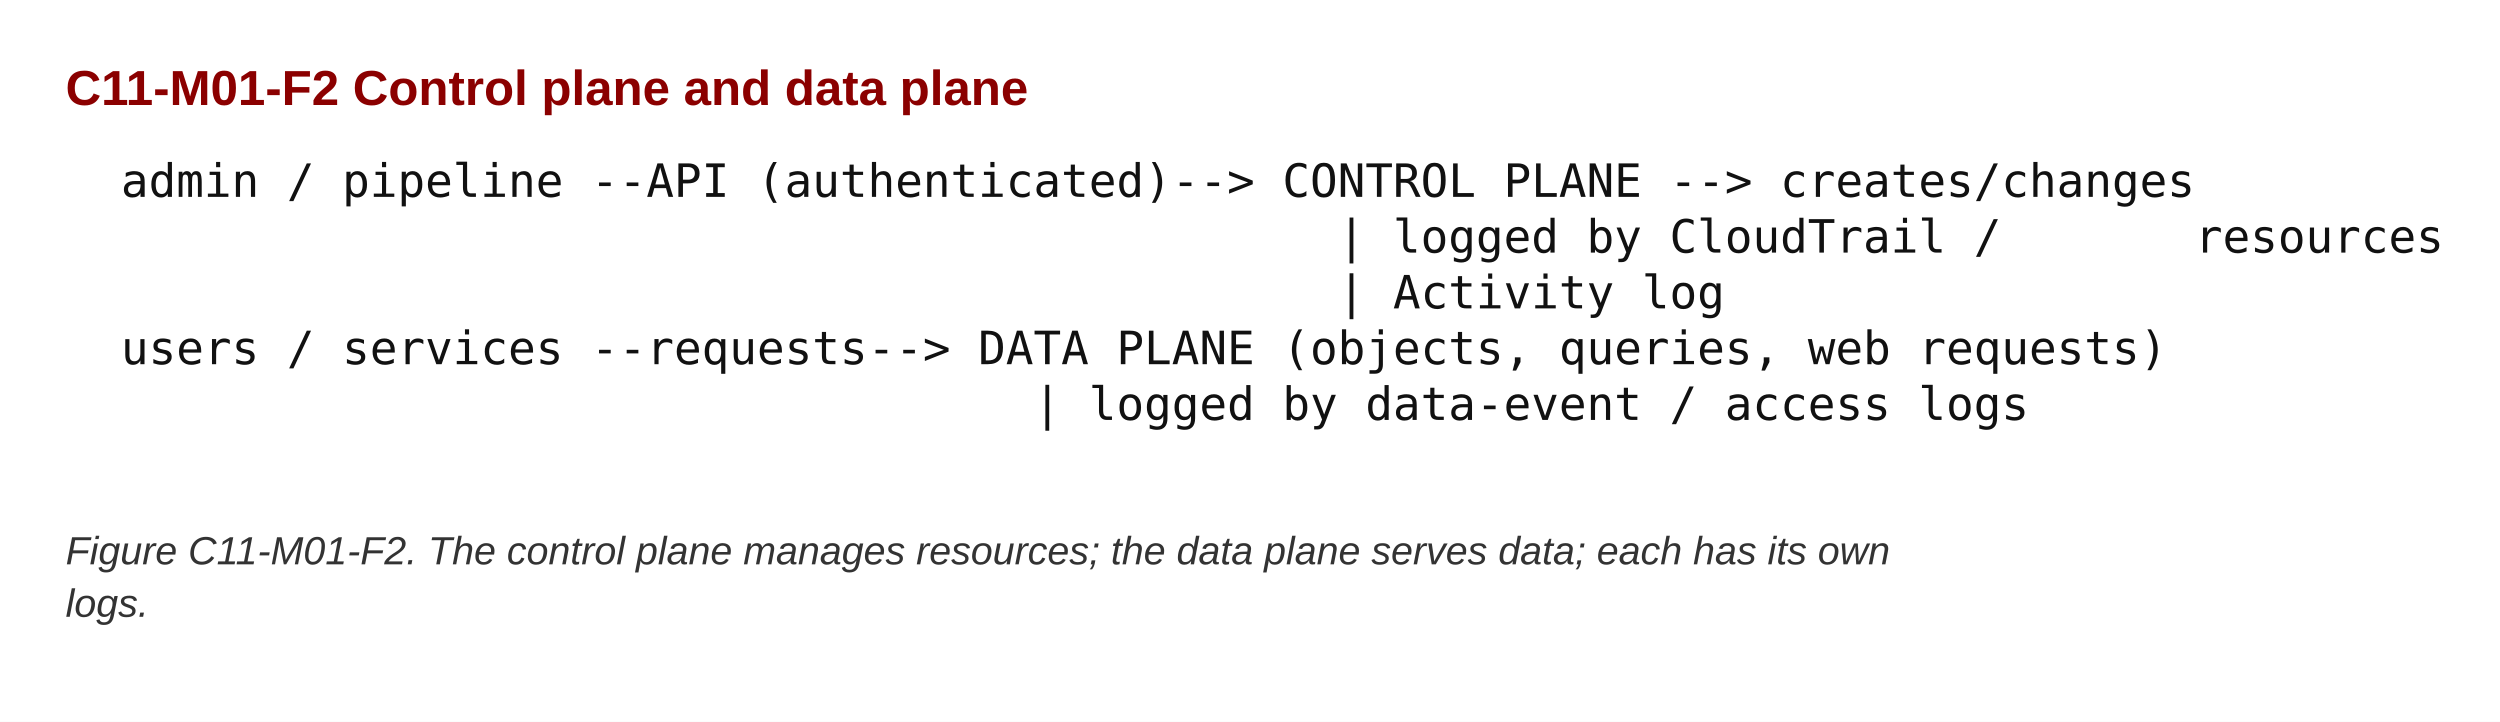
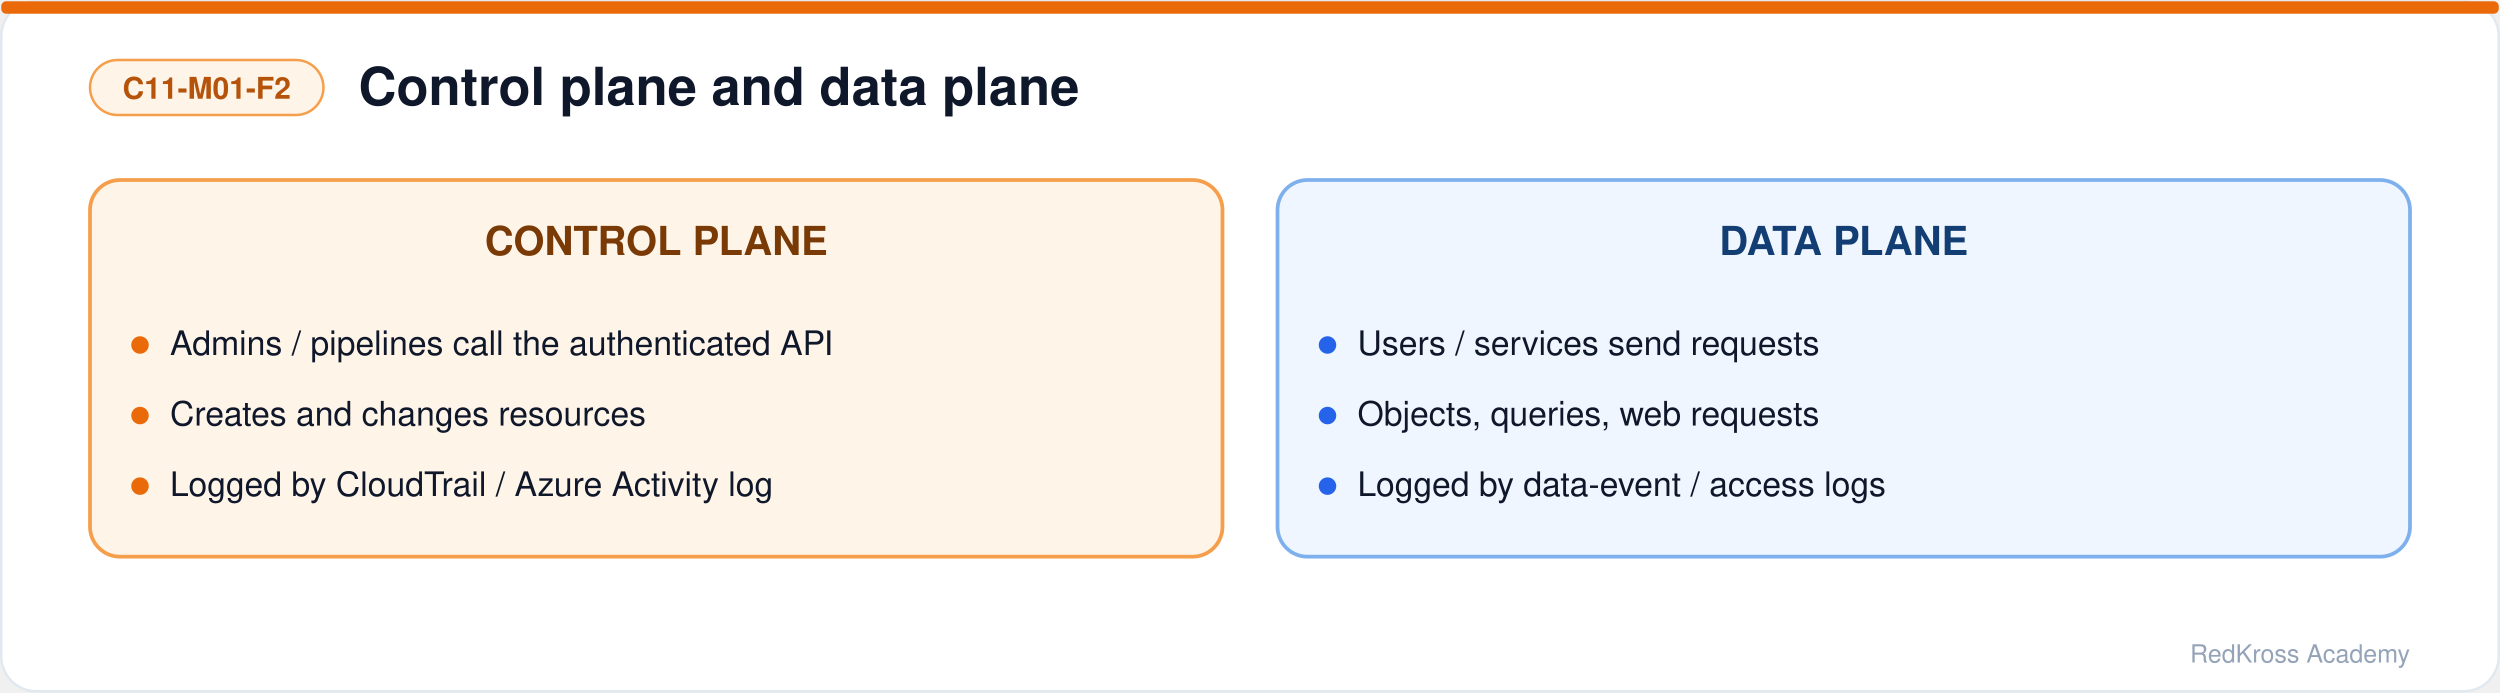
- <svg xmlns="http://www.w3.org/2000/svg" width="762" height="220" viewBox="0 0 762 220" role="img" aria-labelledby="t d">
-   <rect width="100%" height="100%" fill="#ffffff" />
-   <text x="20" y="32" font-family="Arial, sans-serif" font-size="15" font-weight="bold" fill="#8b0000">C11-M01-F2  Control plane and data plane</text>
-   <text x="20" y="60" font-family="Consolas, 'DejaVu Sans Mono', monospace" font-size="14" fill="#111111" xml:space="preserve">  admin / pipeline --API (authenticated)--&gt; CONTROL PLANE --&gt; creates/changes</text>
-   <text x="20" y="77" font-family="Consolas, 'DejaVu Sans Mono', monospace" font-size="14" fill="#111111" xml:space="preserve">                                              | logged by CloudTrail /       resources</text>
-   <text x="20" y="94" font-family="Consolas, 'DejaVu Sans Mono', monospace" font-size="14" fill="#111111" xml:space="preserve">                                              | Activity log</text>
-   <text x="20" y="111" font-family="Consolas, 'DejaVu Sans Mono', monospace" font-size="14" fill="#111111" xml:space="preserve">  users / services --requests--&gt; DATA PLANE (objects, queries, web requests)</text>
-   <text x="20" y="128" font-family="Consolas, 'DejaVu Sans Mono', monospace" font-size="14" fill="#111111" xml:space="preserve">                                   | logged by data-event / access logs</text>
-   <text x="20" y="145" font-family="Consolas, 'DejaVu Sans Mono', monospace" font-size="14" fill="#111111" xml:space="preserve">  </text>
-   <text x="20" y="172" font-family="Arial, sans-serif" font-size="12" font-style="italic" fill="#333333">Figure C11-M01-F2. The control plane manages resources; the data plane serves data; each has its own</text>
-   <text x="20" y="188" font-family="Arial, sans-serif" font-size="12" font-style="italic" fill="#333333">logs.</text>
+ <svg xmlns="http://www.w3.org/2000/svg" viewBox="0 0 1000 277" width="1000" height="277" role="img" aria-label="Administrators and pipelines call authenticated APIs on the control plane, which is logged; users and services use the data plane, which has separate access logs.">
+   <defs>
+     <marker id="ah" viewBox="0 0 10 10" refX="9" refY="5" markerWidth="7" markerHeight="7" orient="auto-start-reverse">
+       <path d="M0,0 L10,5 L0,10 z" fill="#64748B" />
+     </marker>
+   </defs>
+   <rect x="0.5" y="0.5" width="999" height="276" rx="14" fill="#FFFFFF" stroke="#E2E8F0" />
+   <rect x="0.5" y="0.5" width="999" height="5" rx="2" fill="#EA6A0A" />
+   <rect x="36" y="24" width="93.385" height="22" rx="11" fill="#FFF4E8" stroke="#F59E4B" />
+   <text x="82.692" y="39.5" font-family="Helvetica, Arial, 'Liberation Sans', sans-serif" font-size="12" font-weight="700" fill="#B45309" text-anchor="middle">C11-M01-F2</text>
+   <text x="143.4" y="42.0" font-family="Helvetica, Arial, 'Liberation Sans', sans-serif" font-size="21" font-weight="700" fill="#0F172A" text-anchor="start">Control plane and data plane</text>
+   <g transform="translate(0,68)">
+     <rect x="36" y="4" width="453" height="150.675" rx="12" fill="#FFF4E8" stroke="#F59E4B" stroke-width="1.5" />
+     <text x="262.5" y="34.0" font-family="Helvetica, Arial, 'Liberation Sans', sans-serif" font-size="16" font-weight="700" fill="#7A3A06" text-anchor="middle">CONTROL PLANE</text>
+     <circle cx="56" cy="70" r="3.5" fill="#EA6A0A" />
+     <text x="68.0" y="74.0" font-family="Helvetica, Arial, 'Liberation Sans', sans-serif" font-size="13.5" fill="#0F172A" text-anchor="start">Admins / pipelines call the authenticated API</text>
+     <circle cx="56" cy="98.225" r="3.5" fill="#EA6A0A" />
+     <text x="68.0" y="102.2" font-family="Helvetica, Arial, 'Liberation Sans', sans-serif" font-size="13.5" fill="#0F172A" text-anchor="start">Creates and changes resources</text>
+     <circle cx="56" cy="126.45" r="3.5" fill="#EA6A0A" />
+     <text x="68.0" y="130.4" font-family="Helvetica, Arial, 'Liberation Sans', sans-serif" font-size="13.5" fill="#0F172A" text-anchor="start">Logged by CloudTrail / Azure Activity log</text>
+     <rect x="511" y="4" width="453" height="150.675" rx="12" fill="#EFF6FF" stroke="#7FB0EE" stroke-width="1.5" />
+     <text x="737.5" y="34.0" font-family="Helvetica, Arial, 'Liberation Sans', sans-serif" font-size="16" font-weight="700" fill="#123E73" text-anchor="middle">DATA PLANE</text>
+     <circle cx="531" cy="70" r="3.5" fill="#2563EB" />
+     <text x="543.0" y="74.0" font-family="Helvetica, Arial, 'Liberation Sans', sans-serif" font-size="13.5" fill="#0F172A" text-anchor="start">Users / services send requests</text>
+     <circle cx="531" cy="98.225" r="3.5" fill="#2563EB" />
+     <text x="543.0" y="102.2" font-family="Helvetica, Arial, 'Liberation Sans', sans-serif" font-size="13.5" fill="#0F172A" text-anchor="start">Objects, queries, web requests</text>
+     <circle cx="531" cy="126.45" r="3.5" fill="#2563EB" />
+     <text x="543.0" y="130.4" font-family="Helvetica, Arial, 'Liberation Sans', sans-serif" font-size="13.5" fill="#0F172A" text-anchor="start">Logged by data-event / access logs</text>
+   </g>
+   <text x="964" y="265" font-family="Helvetica, Arial, 'Liberation Sans', sans-serif" font-size="10" fill="#94A3B8" text-anchor="end">RedKross Academy</text>
</svg>
